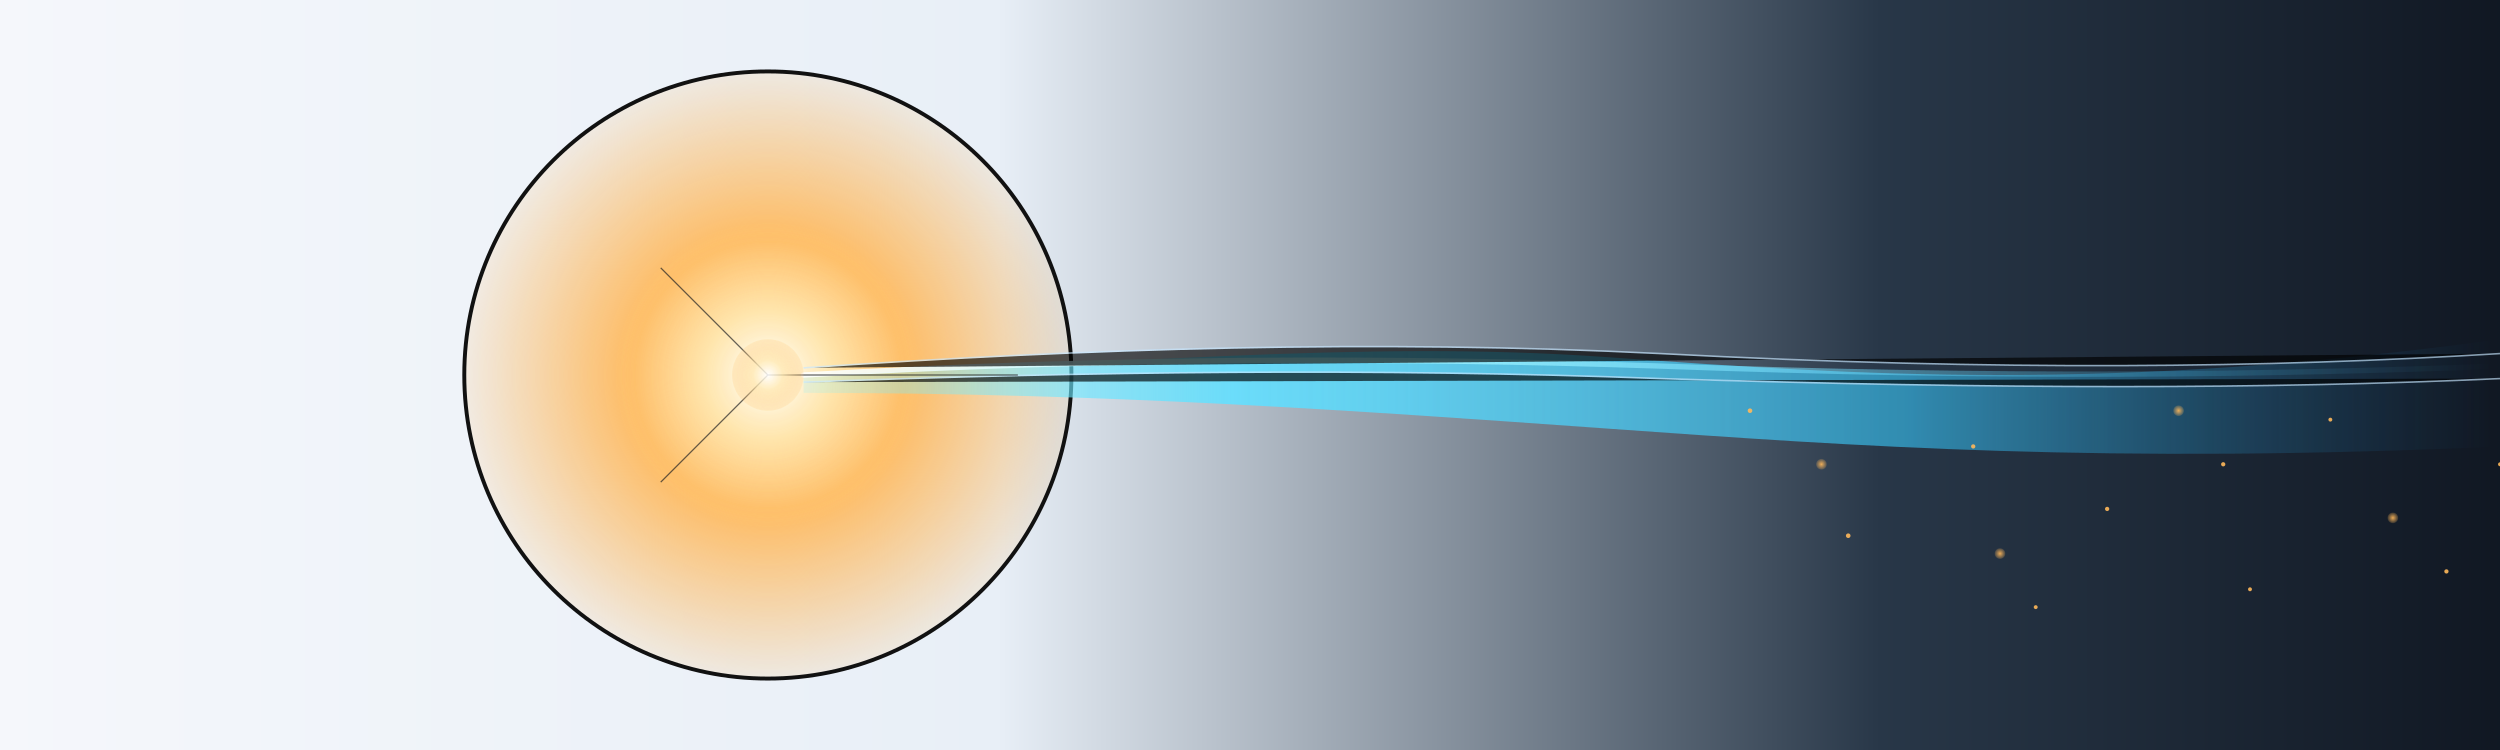
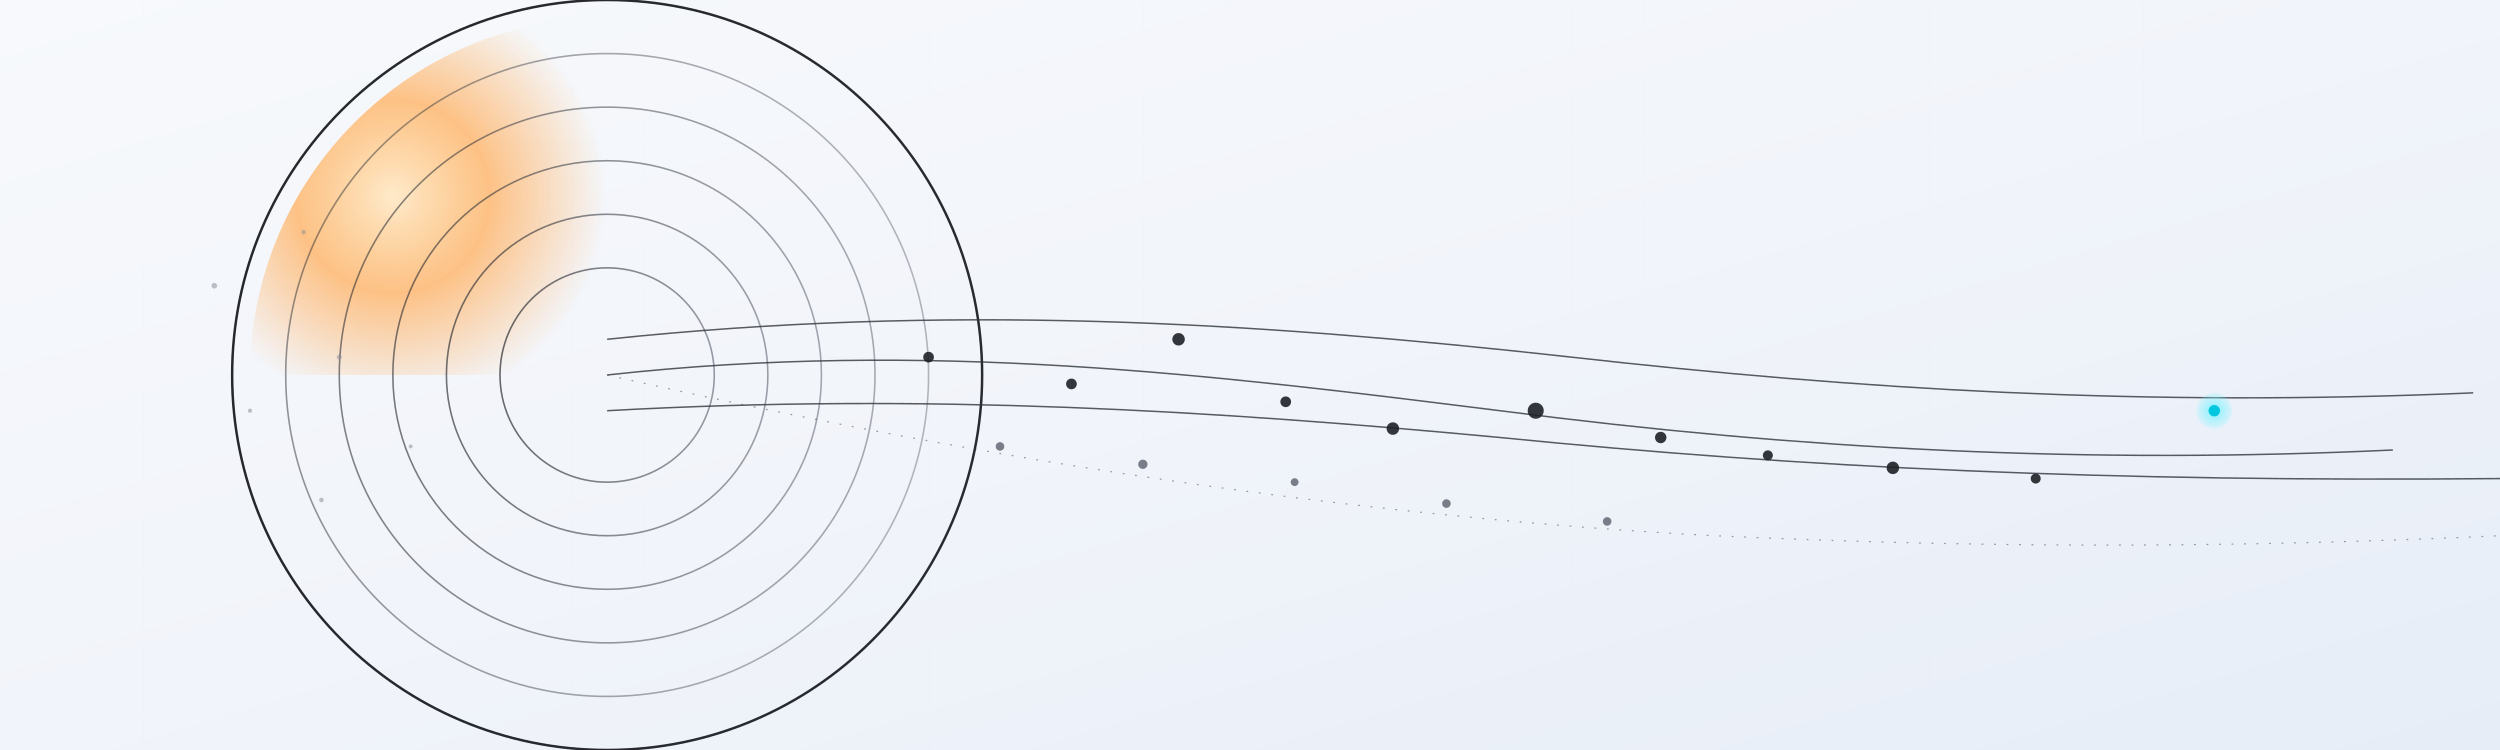
<svg xmlns="http://www.w3.org/2000/svg" width="1400" height="420" viewBox="0 0 1400 420">
  <defs>
-     <linearGradient id="bgGrad" x1="0%" y1="0%" x2="100%" y2="0%">
-       <stop offset="0%" stop-color="#f5f7fb" />
-       <stop offset="40%" stop-color="#e8eff7" />
-       <stop offset="75%" stop-color="#283748" />
-       <stop offset="100%" stop-color="#101722" />
+     <linearGradient id="bgGrad" x1="0%" y1="0%" x2="100%" y2="100%">
+       <stop offset="0%" stop-color="#f7f9fc" />
+       <stop offset="50%" stop-color="#f1f4fa" />
+       <stop offset="100%" stop-color="#e6edf7" />
    </linearGradient>
-     <radialGradient id="coreWarm" cx="50%" cy="50%" r="55%">
-       <stop offset="0%" stop-color="#fff7d8" stop-opacity="1" />
-       <stop offset="40%" stop-color="#ffb85a" stop-opacity="0.95" />
-       <stop offset="100%" stop-color="#ffb85a" stop-opacity="0" />
+     <pattern id="gridPattern" x="0" y="0" width="40" height="40" patternUnits="userSpaceOnUse">
+       <path d="M40 0 L0 0 0 40" fill="none" stroke="#d1d9e8" stroke-width="0.4" stroke-opacity="0.35" />
+     </pattern>
+     <radialGradient id="boundaryWarm" cx="40%" cy="50%" r="60%">
+       <stop offset="0%" stop-color="#ffe9c4" stop-opacity="1" />
+       <stop offset="45%" stop-color="#ffb56a" stop-opacity="0.9" />
+       <stop offset="100%" stop-color="#ffb56a" stop-opacity="0" />
    </radialGradient>
-     <radialGradient id="coreHot" cx="50%" cy="50%" r="60%">
-       <stop offset="0%" stop-color="#ffffff" stop-opacity="1" />
-       <stop offset="35%" stop-color="#ffe8b0" stop-opacity="0.9" />
-       <stop offset="100%" stop-color="#ffb85a" stop-opacity="0" />
-     </radialGradient>
-     <linearGradient id="beamFill" x1="0%" y1="0%" x2="100%" y2="0%">
-       <stop offset="0%" stop-color="#7df2ff" stop-opacity="0.2" />
-       <stop offset="25%" stop-color="#63e0ff" stop-opacity="0.95" />
-       <stop offset="65%" stop-color="#37b8e7" stop-opacity="0.7" />
-       <stop offset="100%" stop-color="#13639a" stop-opacity="0" />
+     <linearGradient id="ringStroke" x1="0%" y1="0%" x2="100%" y2="0%">
+       <stop offset="0%" stop-color="#22252b" stop-opacity="0.8" />
+       <stop offset="100%" stop-color="#555b68" stop-opacity="0.7" />
    </linearGradient>
-     <linearGradient id="beamCore" x1="0%" y1="0%" x2="100%" y2="0%">
-       <stop offset="0%" stop-color="#ffffff" stop-opacity="0.9" />
-       <stop offset="30%" stop-color="#a8f7ff" stop-opacity="1" />
-       <stop offset="80%" stop-color="#58d2ff" stop-opacity="0.2" />
-       <stop offset="100%" stop-color="#58d2ff" stop-opacity="0" />
-     </linearGradient>
-     <radialGradient id="warmDot" cx="50%" cy="50%" r="60%">
-       <stop offset="0%" stop-color="#ffb85a" stop-opacity="1" />
-       <stop offset="100%" stop-color="#ffb85a" stop-opacity="0" />
+     <radialGradient id="tealDot" cx="50%" cy="50%" r="60%">
+       <stop offset="0%" stop-color="#7ff2ff" stop-opacity="1" />
+       <stop offset="100%" stop-color="#7ff2ff" stop-opacity="0" />
    </radialGradient>
  </defs>
  <rect x="0" y="0" width="1400" height="420" fill="url(#bgGrad)" />
-   <circle cx="430" cy="210" r="170" fill="url(#coreWarm)" stroke="#111111" stroke-width="2.2" />
-   <circle cx="430" cy="210" r="85" fill="url(#coreHot)" opacity="0.9" />
-   <path d="     M 450 210     C 620 205 760 190 900 200     C 1040 210 1180 220 1400 190     L 1400 250     C 1180 260 1040 250 900 240     C 760 230 620 220 450 220 Z" fill="url(#beamFill)" opacity="0.95" />
-   <path d="     M 450 210     C 620 200 780 200 930 205     C 1120 212 1270 210 1400 205" fill="none" stroke="url(#beamCore)" stroke-width="3.0" stroke-linecap="round" opacity="0.95" />
-   <g stroke="#c7e7ff" stroke-width="0.9" opacity="0.65">
-     <path d="       M 450 206       C 610 195 770 190 930 198       C 1120 208 1270 206 1400 198" />
-     <path d="       M 450 214       C 610 208 770 206 930 212       C 1120 218 1270 218 1400 212" />
+   <rect x="0" y="0" width="1400" height="420" fill="url(#gridPattern)" opacity="0.25" />
+   <g transform="translate(340,210)">
+     <path d="       M 0 0       L -200 0       A 200 200 0 0 1 0 -200       Z" fill="url(#boundaryWarm)" opacity="0.9" />
+     <g fill="none" stroke="url(#ringStroke)" stroke-width="0.9">
+       <circle cx="0" cy="0" r="60" opacity="0.85" />
+       <circle cx="0" cy="0" r="90" opacity="0.8" />
+       <circle cx="0" cy="0" r="120" opacity="0.75" />
+       <circle cx="0" cy="0" r="150" opacity="0.7" />
+       <circle cx="0" cy="0" r="180" opacity="0.6" />
+       <circle cx="0" cy="0" r="210" opacity="0.5" />
+     </g>
+     <circle cx="0" cy="0" r="210" fill="none" stroke="#171a1f" stroke-width="1.4" opacity="0.9" />
  </g>
-   <g stroke="#222222" stroke-width="0.7" opacity="0.7">
-     <line x1="430" y1="210" x2="570" y2="210" />
-     <line x1="430" y1="210" x2="370" y2="150" />
-     <line x1="430" y1="210" x2="370" y2="270" />
+   <g fill="none" stroke="#30343c" stroke-width="0.85" opacity="0.8">
+     <path d="M 340 210              C 520 190 680 210 840 230              C 1010 252 1170 260 1340 252" />
+     <path d="M 340 190              C 530 170 700 180 880 200              C 1040 218 1200 228 1385 220" />
+     <path d="M 340 230              C 520 220 680 230 840 245              C 1010 262 1180 270 1400 268" />
+     <path d="M 340 210              C 560 260 770 290 960 300              C 1130 308 1270 306 1400 300" stroke-dasharray="1 6" stroke-width="0.7" opacity="0.6" />
  </g>
-   <circle cx="430" cy="210" r="20" fill="url(#coreHot)" opacity="0.85" />
-   <g opacity="0.9">
-     <circle cx="1020" cy="260" r="3.0" fill="url(#warmDot)" />
-     <circle cx="1120" cy="310" r="3.0" fill="url(#warmDot)" />
-     <circle cx="1220" cy="230" r="3.0" fill="url(#warmDot)" />
-     <circle cx="1340" cy="290" r="3.0" fill="url(#warmDot)" />
-     <g fill="#ffb85a">
-       <circle cx="980" cy="230" r="1.3" />
-       <circle cx="1035" cy="300" r="1.3" />
-       <circle cx="1105" cy="250" r="1.2" />
-       <circle cx="1180" cy="285" r="1.2" />
-       <circle cx="1245" cy="260" r="1.2" />
-       <circle cx="1305" cy="235" r="1.1" />
-       <circle cx="1370" cy="320" r="1.2" />
-       <circle cx="1400" cy="260" r="1.1" />
-       <circle cx="1140" cy="340" r="1.1" />
-       <circle cx="1260" cy="330" r="1.1" />
-     </g>
+   <g fill="#1e2127" opacity="0.9">
+     <circle cx="520" cy="200" r="3" />
+     <circle cx="600" cy="215" r="3" />
+     <circle cx="660" cy="190" r="3.5" />
+     <circle cx="720" cy="225" r="3" />
+     <circle cx="780" cy="240" r="3.5" />
+     <circle cx="860" cy="230" r="4.5" />
+     <circle cx="930" cy="245" r="3.2" />
+     <circle cx="990" cy="255" r="2.8" />
+     <circle cx="1060" cy="262" r="3.5" />
+     <circle cx="1140" cy="268" r="2.8" />
+   </g>
+   <g fill="#6a707c" opacity="0.9">
+     <circle cx="560" cy="250" r="2.4" />
+     <circle cx="640" cy="260" r="2.6" />
+     <circle cx="725" cy="270" r="2.2" />
+     <circle cx="810" cy="282" r="2.4" />
+     <circle cx="900" cy="292" r="2.4" />
+   </g>
+   <g fill="#8b909b" opacity="0.55">
+     <circle cx="120" cy="160" r="1.6" />
+     <circle cx="170" cy="130" r="1.2" />
+     <circle cx="190" cy="200" r="1.4" />
+     <circle cx="230" cy="250" r="1.1" />
+     <circle cx="180" cy="280" r="1.3" />
+     <circle cx="140" cy="230" r="1.2" />
+   </g>
+   <g>
+     <circle cx="1240" cy="230" r="10" fill="url(#tealDot)" opacity="0.95" />
+     <circle cx="1240" cy="230" r="3.2" fill="#00c7df" opacity="1" />
  </g>
</svg>
